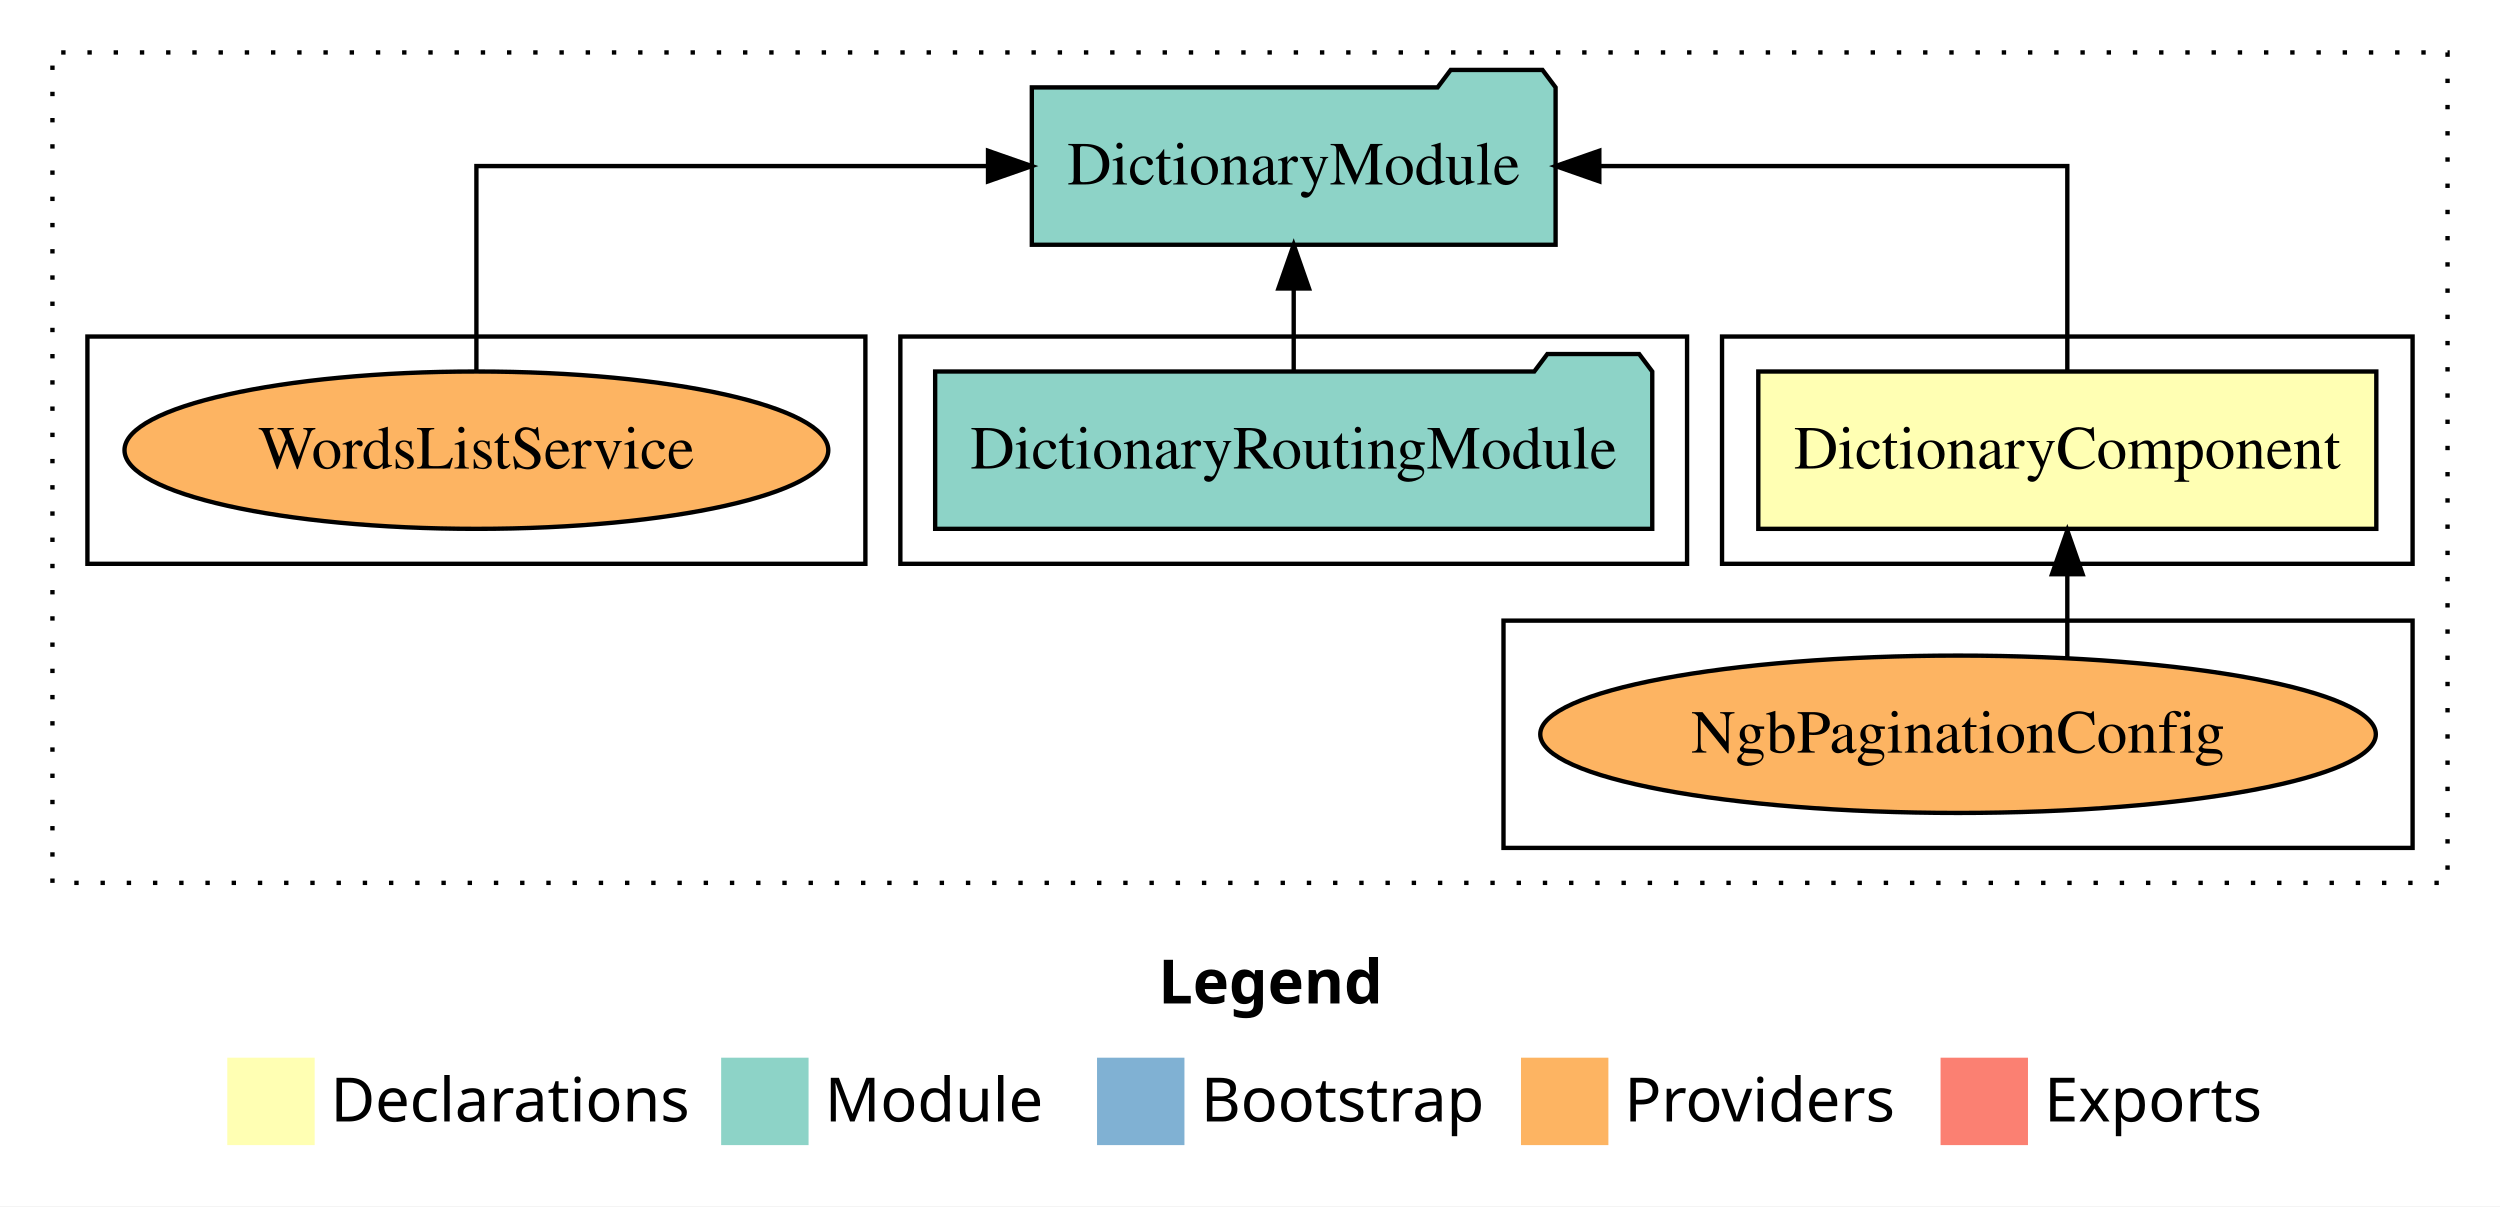
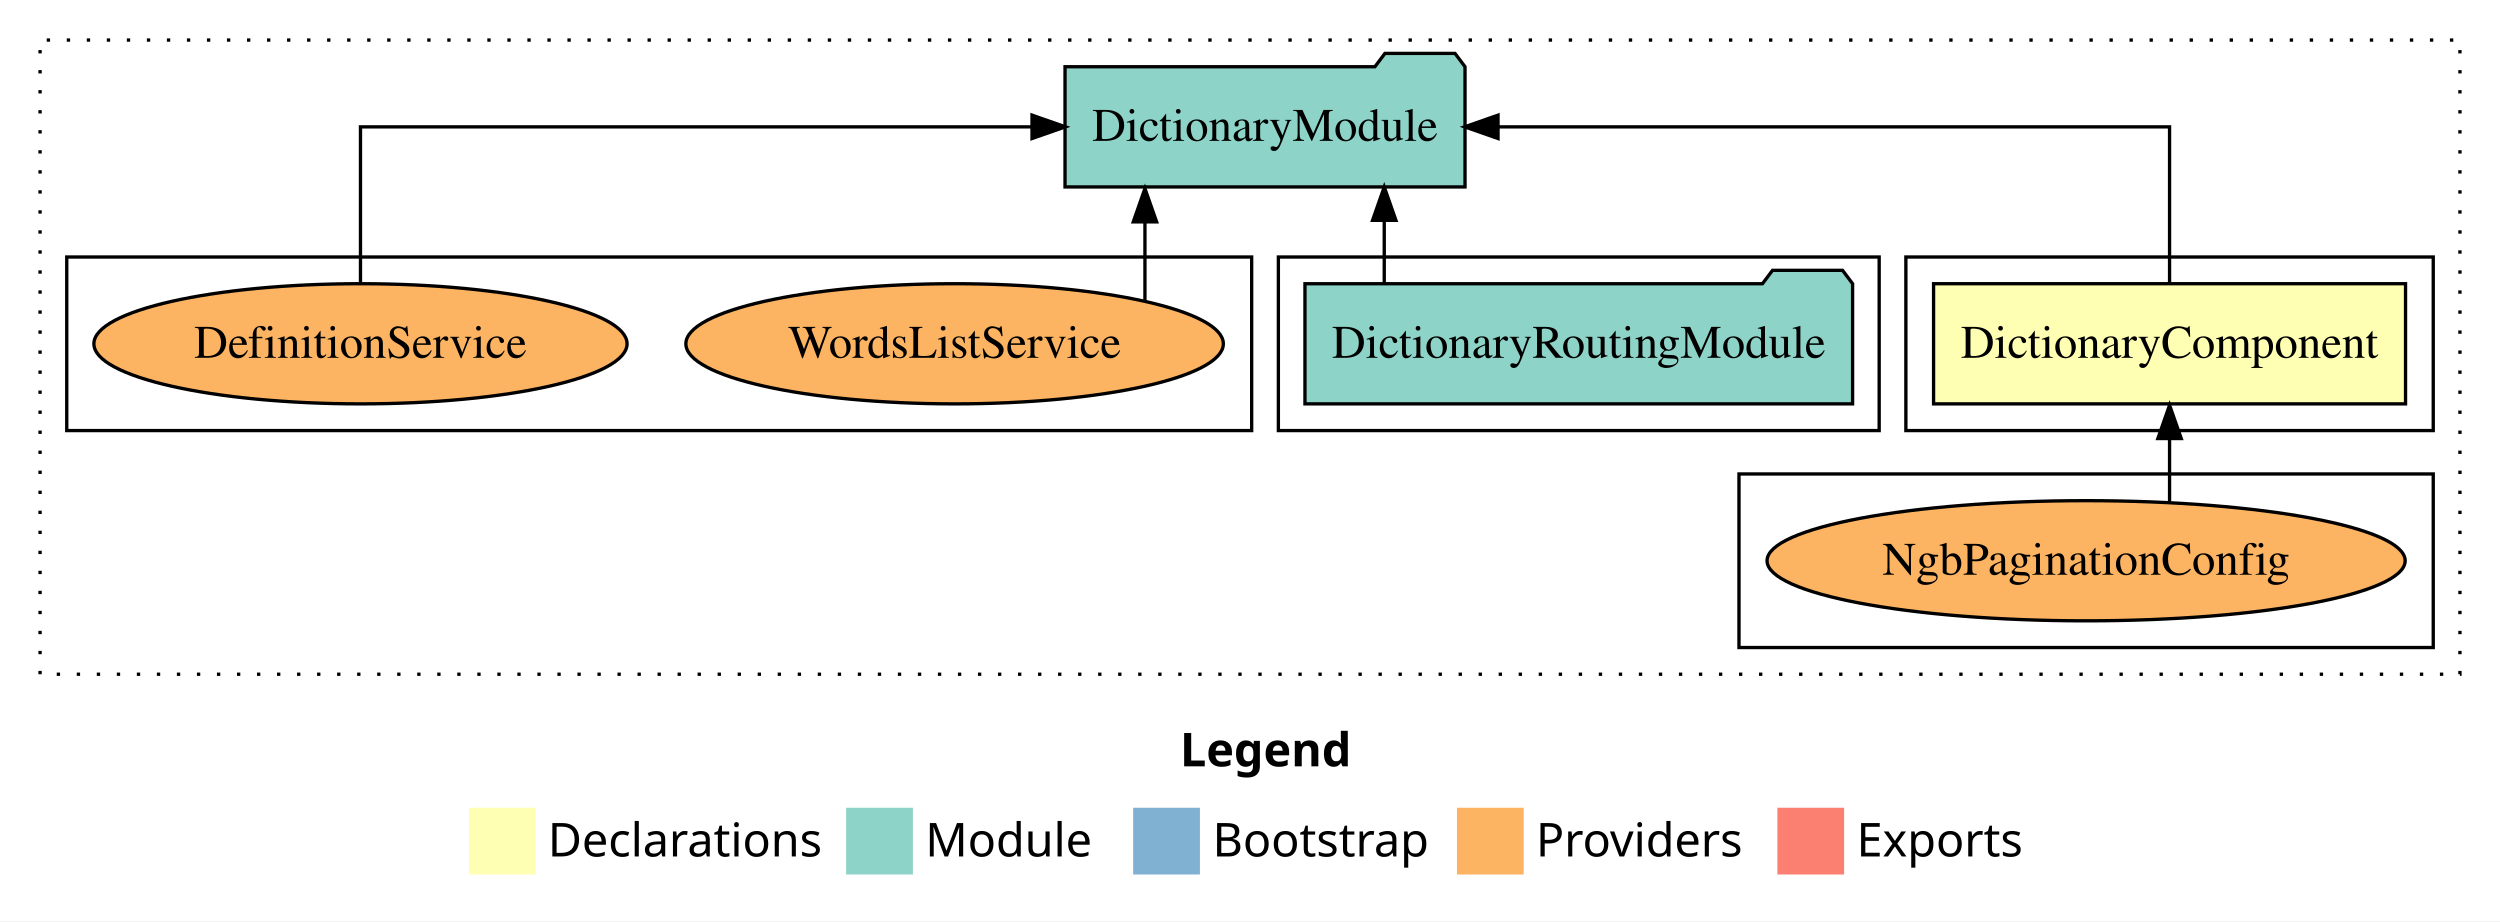
- <svg xmlns="http://www.w3.org/2000/svg" width="572pt" height="276pt" viewBox="0.00 0.00 572.00 276.00">
+ <svg xmlns="http://www.w3.org/2000/svg" width="749pt" height="276pt" viewBox="0.00 0.00 749.00 276.00">
  <g id="graph0" class="graph" transform="scale(1 1) rotate(0) translate(4 272)">
-     <polygon fill="#ffffff" stroke="transparent" points="-4,4 -4,-272 568,-272 568,4 -4,4" />
-     <text text-anchor="start" x="261.009" y="-42.4" font-family="sans-serif" font-weight="bold" font-size="14.00" fill="#000000">Legend</text>
-     <polygon fill="#ffffb3" stroke="transparent" points="48,-10 48,-30 68,-30 68,-10 48,-10" />
-     <text text-anchor="start" x="71.629" y="-15.4" font-family="sans-serif" font-size="14.00" fill="#000000">  Declarations</text>
-     <polygon fill="#8dd3c7" stroke="transparent" points="161,-10 161,-30 181,-30 181,-10 161,-10" />
-     <text text-anchor="start" x="184.725" y="-15.4" font-family="sans-serif" font-size="14.00" fill="#000000">  Module</text>
-     <polygon fill="#80b1d3" stroke="transparent" points="247,-10 247,-30 267,-30 267,-10 247,-10" />
-     <text text-anchor="start" x="270.781" y="-15.4" font-family="sans-serif" font-size="14.00" fill="#000000">  Bootstrap</text>
-     <polygon fill="#fdb462" stroke="transparent" points="344,-10 344,-30 364,-30 364,-10 344,-10" />
-     <text text-anchor="start" x="367.673" y="-15.4" font-family="sans-serif" font-size="14.00" fill="#000000">  Providers</text>
-     <polygon fill="#fb8072" stroke="transparent" points="440,-10 440,-30 460,-30 460,-10 440,-10" />
-     <text text-anchor="start" x="463.726" y="-15.4" font-family="sans-serif" font-size="14.00" fill="#000000">  Exports</text>
+     <polygon fill="#ffffff" stroke="transparent" points="-4,4 -4,-272 745,-272 745,4 -4,4" />
+     <text text-anchor="start" x="349.509" y="-42.4" font-family="sans-serif" font-weight="bold" font-size="14.00" fill="#000000">Legend</text>
+     <polygon fill="#ffffb3" stroke="transparent" points="136.5,-10 136.5,-30 156.5,-30 156.5,-10 136.5,-10" />
+     <text text-anchor="start" x="160.129" y="-15.4" font-family="sans-serif" font-size="14.00" fill="#000000">  Declarations</text>
+     <polygon fill="#8dd3c7" stroke="transparent" points="249.5,-10 249.5,-30 269.5,-30 269.5,-10 249.5,-10" />
+     <text text-anchor="start" x="273.225" y="-15.4" font-family="sans-serif" font-size="14.00" fill="#000000">  Module</text>
+     <polygon fill="#80b1d3" stroke="transparent" points="335.5,-10 335.5,-30 355.5,-30 355.5,-10 335.5,-10" />
+     <text text-anchor="start" x="359.281" y="-15.4" font-family="sans-serif" font-size="14.00" fill="#000000">  Bootstrap</text>
+     <polygon fill="#fdb462" stroke="transparent" points="432.5,-10 432.5,-30 452.5,-30 452.5,-10 432.5,-10" />
+     <text text-anchor="start" x="456.173" y="-15.4" font-family="sans-serif" font-size="14.00" fill="#000000">  Providers</text>
+     <polygon fill="#fb8072" stroke="transparent" points="528.5,-10 528.5,-30 548.5,-30 548.5,-10 528.5,-10" />
+     <text text-anchor="start" x="552.226" y="-15.4" font-family="sans-serif" font-size="14.00" fill="#000000">  Exports</text>
    <g id="clust1" class="cluster">
-       <polygon fill="none" stroke="#000000" stroke-dasharray="1,5" points="8,-70 8,-260 556,-260 556,-70 8,-70" />
+       <polygon fill="none" stroke="#000000" stroke-dasharray="1,5" points="8,-70 8,-260 733,-260 733,-70 8,-70" />
    </g>
    <g id="clust2" class="cluster">
-       <polygon fill="none" stroke="#000000" points="390,-143 390,-195 548,-195 548,-143 390,-143" />
+       <polygon fill="none" stroke="#000000" points="567,-143 567,-195 725,-195 725,-143 567,-143" />
    </g>
    <g id="clust3" class="cluster">
-       <polygon fill="none" stroke="#000000" points="340,-78 340,-130 548,-130 548,-78 340,-78" />
+       <polygon fill="none" stroke="#000000" points="517,-78 517,-130 725,-130 725,-78 517,-78" />
    </g>
    <g id="clust4" class="cluster">
-       <polygon fill="none" stroke="#000000" points="202,-143 202,-195 382,-195 382,-143 202,-143" />
+       <polygon fill="none" stroke="#000000" points="379,-143 379,-195 559,-195 559,-143 379,-143" />
    </g>
    <g id="clust7" class="cluster">
-       <polygon fill="none" stroke="#000000" points="16,-143 16,-195 194,-195 194,-143 16,-143" />
+       <polygon fill="none" stroke="#000000" points="16,-143 16,-195 371,-195 371,-143 16,-143" />
    </g>
    <g id="node1" class="node">
-       <polygon fill="#ffffb3" stroke="#000000" points="539.701,-187 398.299,-187 398.299,-151 539.701,-151 539.701,-187" />
-       <text text-anchor="middle" x="469" y="-164.8" font-family="Times,serif" font-size="14.00" fill="#000000">DictionaryComponent</text>
+       <polygon fill="#ffffb3" stroke="#000000" points="716.701,-187 575.299,-187 575.299,-151 716.701,-151 716.701,-187" />
+       <text text-anchor="middle" x="646" y="-164.8" font-family="Times,serif" font-size="14.00" fill="#000000">DictionaryComponent</text>
    </g>
    <g id="node2" class="node">
-       <polygon fill="#8dd3c7" stroke="#000000" points="351.919,-252 348.919,-256 327.919,-256 324.919,-252 232.081,-252 232.081,-216 351.919,-216 351.919,-252" />
-       <text text-anchor="middle" x="292" y="-229.8" font-family="Times,serif" font-size="14.00" fill="#000000">DictionaryModule</text>
+       <polygon fill="#8dd3c7" stroke="#000000" points="434.919,-252 431.919,-256 410.919,-256 407.919,-252 315.081,-252 315.081,-216 434.919,-216 434.919,-252" />
+       <text text-anchor="middle" x="375" y="-229.8" font-family="Times,serif" font-size="14.00" fill="#000000">DictionaryModule</text>
    </g>
    <g id="edge1" class="edge">
-       <path fill="none" stroke="#000000" d="M469,-187.106C469,-206.339 469,-234 469,-234 469,-234 361.924,-234 361.924,-234" />
-       <polygon fill="#000000" stroke="#000000" points="361.924,-230.5 351.924,-234 361.924,-237.5 361.924,-230.5" />
+       <path fill="none" stroke="#000000" d="M646,-187.106C646,-206.339 646,-234 646,-234 646,-234 444.808,-234 444.808,-234" />
+       <polygon fill="#000000" stroke="#000000" points="444.808,-230.5 434.808,-234 444.808,-237.5 444.808,-230.5" />
    </g>
    <g id="node3" class="node">
-       <ellipse fill="#fdb462" stroke="#000000" cx="444" cy="-104" rx="95.591" ry="18" />
-       <text text-anchor="middle" x="444" y="-99.8" font-family="Times,serif" font-size="14.00" fill="#000000">NgbPaginationConfig</text>
+       <ellipse fill="#fdb462" stroke="#000000" cx="621" cy="-104" rx="95.591" ry="18" />
+       <text text-anchor="middle" x="621" y="-99.8" font-family="Times,serif" font-size="14.00" fill="#000000">NgbPaginationConfig</text>
    </g>
    <g id="edge2" class="edge">
-       <path fill="none" stroke="#000000" d="M469,-121.419C469,-121.419 469,-140.623 469,-140.623" />
-       <polygon fill="#000000" stroke="#000000" points="465.5,-140.623 469,-150.623 472.5,-140.623 465.5,-140.623" />
+       <path fill="none" stroke="#000000" d="M646,-121.419C646,-121.419 646,-140.623 646,-140.623" />
+       <polygon fill="#000000" stroke="#000000" points="642.5,-140.623 646,-150.623 649.5,-140.623 642.5,-140.623" />
    </g>
    <g id="node4" class="node">
-       <polygon fill="#8dd3c7" stroke="#000000" points="374.036,-187 371.036,-191 350.036,-191 347.036,-187 209.964,-187 209.964,-151 374.036,-151 374.036,-187" />
-       <text text-anchor="middle" x="292" y="-164.8" font-family="Times,serif" font-size="14.00" fill="#000000">DictionaryRoutingModule</text>
+       <polygon fill="#8dd3c7" stroke="#000000" points="551.037,-187 548.037,-191 527.037,-191 524.037,-187 386.964,-187 386.964,-151 551.037,-151 551.037,-187" />
+       <text text-anchor="middle" x="469" y="-164.8" font-family="Times,serif" font-size="14.00" fill="#000000">DictionaryRoutingModule</text>
    </g>
    <g id="edge3" class="edge">
-       <path fill="none" stroke="#000000" d="M292,-187.106C292,-187.106 292,-205.991 292,-205.991" />
-       <polygon fill="#000000" stroke="#000000" points="288.5,-205.991 292,-215.991 295.5,-205.991 288.5,-205.991" />
+       <path fill="none" stroke="#000000" d="M410.721,-187.106C410.721,-187.106 410.721,-205.991 410.721,-205.991" />
+       <polygon fill="#000000" stroke="#000000" points="407.221,-205.991 410.721,-215.991 414.221,-205.991 407.221,-205.991" />
    </g>
    <g id="node5" class="node">
-       <ellipse fill="#fdb462" stroke="#000000" cx="105" cy="-169" rx="80.514" ry="18" />
-       <text text-anchor="middle" x="105" y="-164.8" font-family="Times,serif" font-size="14.00" fill="#000000">WordsListService</text>
+       <ellipse fill="#fdb462" stroke="#000000" cx="282" cy="-169" rx="80.514" ry="18" />
+       <text text-anchor="middle" x="282" y="-164.8" font-family="Times,serif" font-size="14.00" fill="#000000">WordsListService</text>
    </g>
    <g id="edge4" class="edge">
-       <path fill="none" stroke="#000000" d="M105,-187.106C105,-206.339 105,-234 105,-234 105,-234 222.06,-234 222.06,-234" />
-       <polygon fill="#000000" stroke="#000000" points="222.06,-237.5 232.06,-234 222.06,-230.5 222.06,-237.5" />
+       <path fill="none" stroke="#000000" d="M339.024,-181.842C339.024,-181.842 339.024,-205.523 339.024,-205.523" />
+       <polygon fill="#000000" stroke="#000000" points="335.524,-205.523 339.024,-215.523 342.524,-205.523 335.524,-205.523" />
+     </g>
+     <g id="node6" class="node">
+       <ellipse fill="#fdb462" stroke="#000000" cx="104" cy="-169" rx="79.87" ry="18" />
+       <text text-anchor="middle" x="104" y="-164.8" font-family="Times,serif" font-size="14.00" fill="#000000">DefinitionService</text>
+     </g>
+     <g id="edge5" class="edge">
+       <path fill="none" stroke="#000000" d="M104,-187.106C104,-206.339 104,-234 104,-234 104,-234 305.192,-234 305.192,-234" />
+       <polygon fill="#000000" stroke="#000000" points="305.192,-237.5 315.192,-234 305.192,-230.5 305.192,-237.5" />
    </g>
  </g>
</svg>
